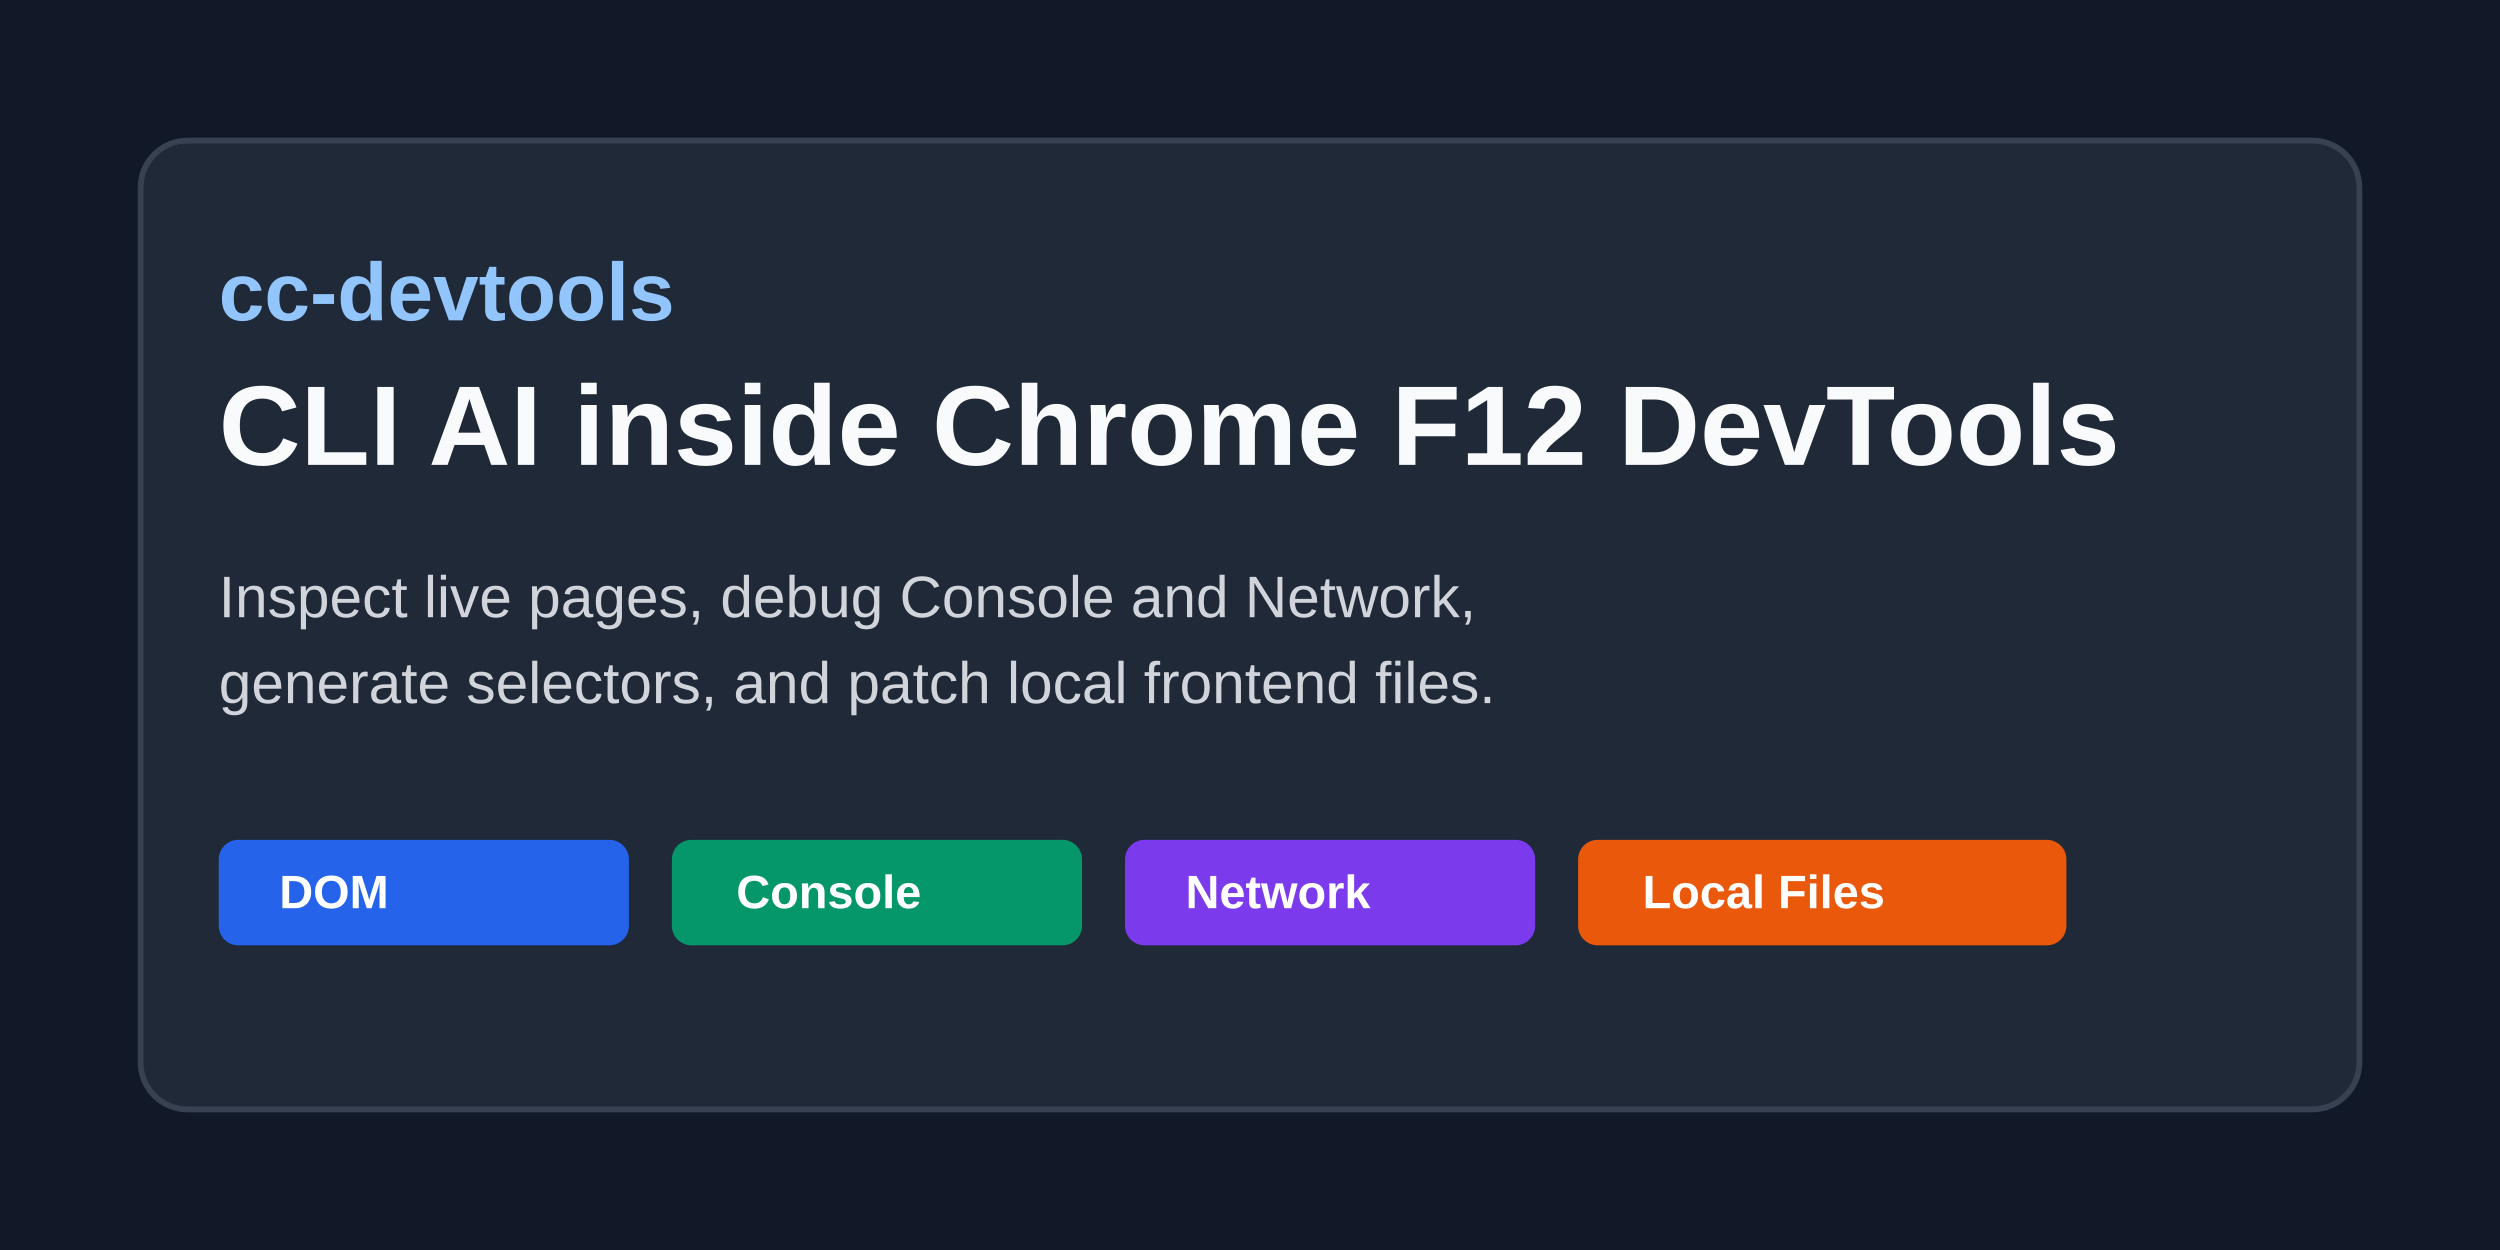
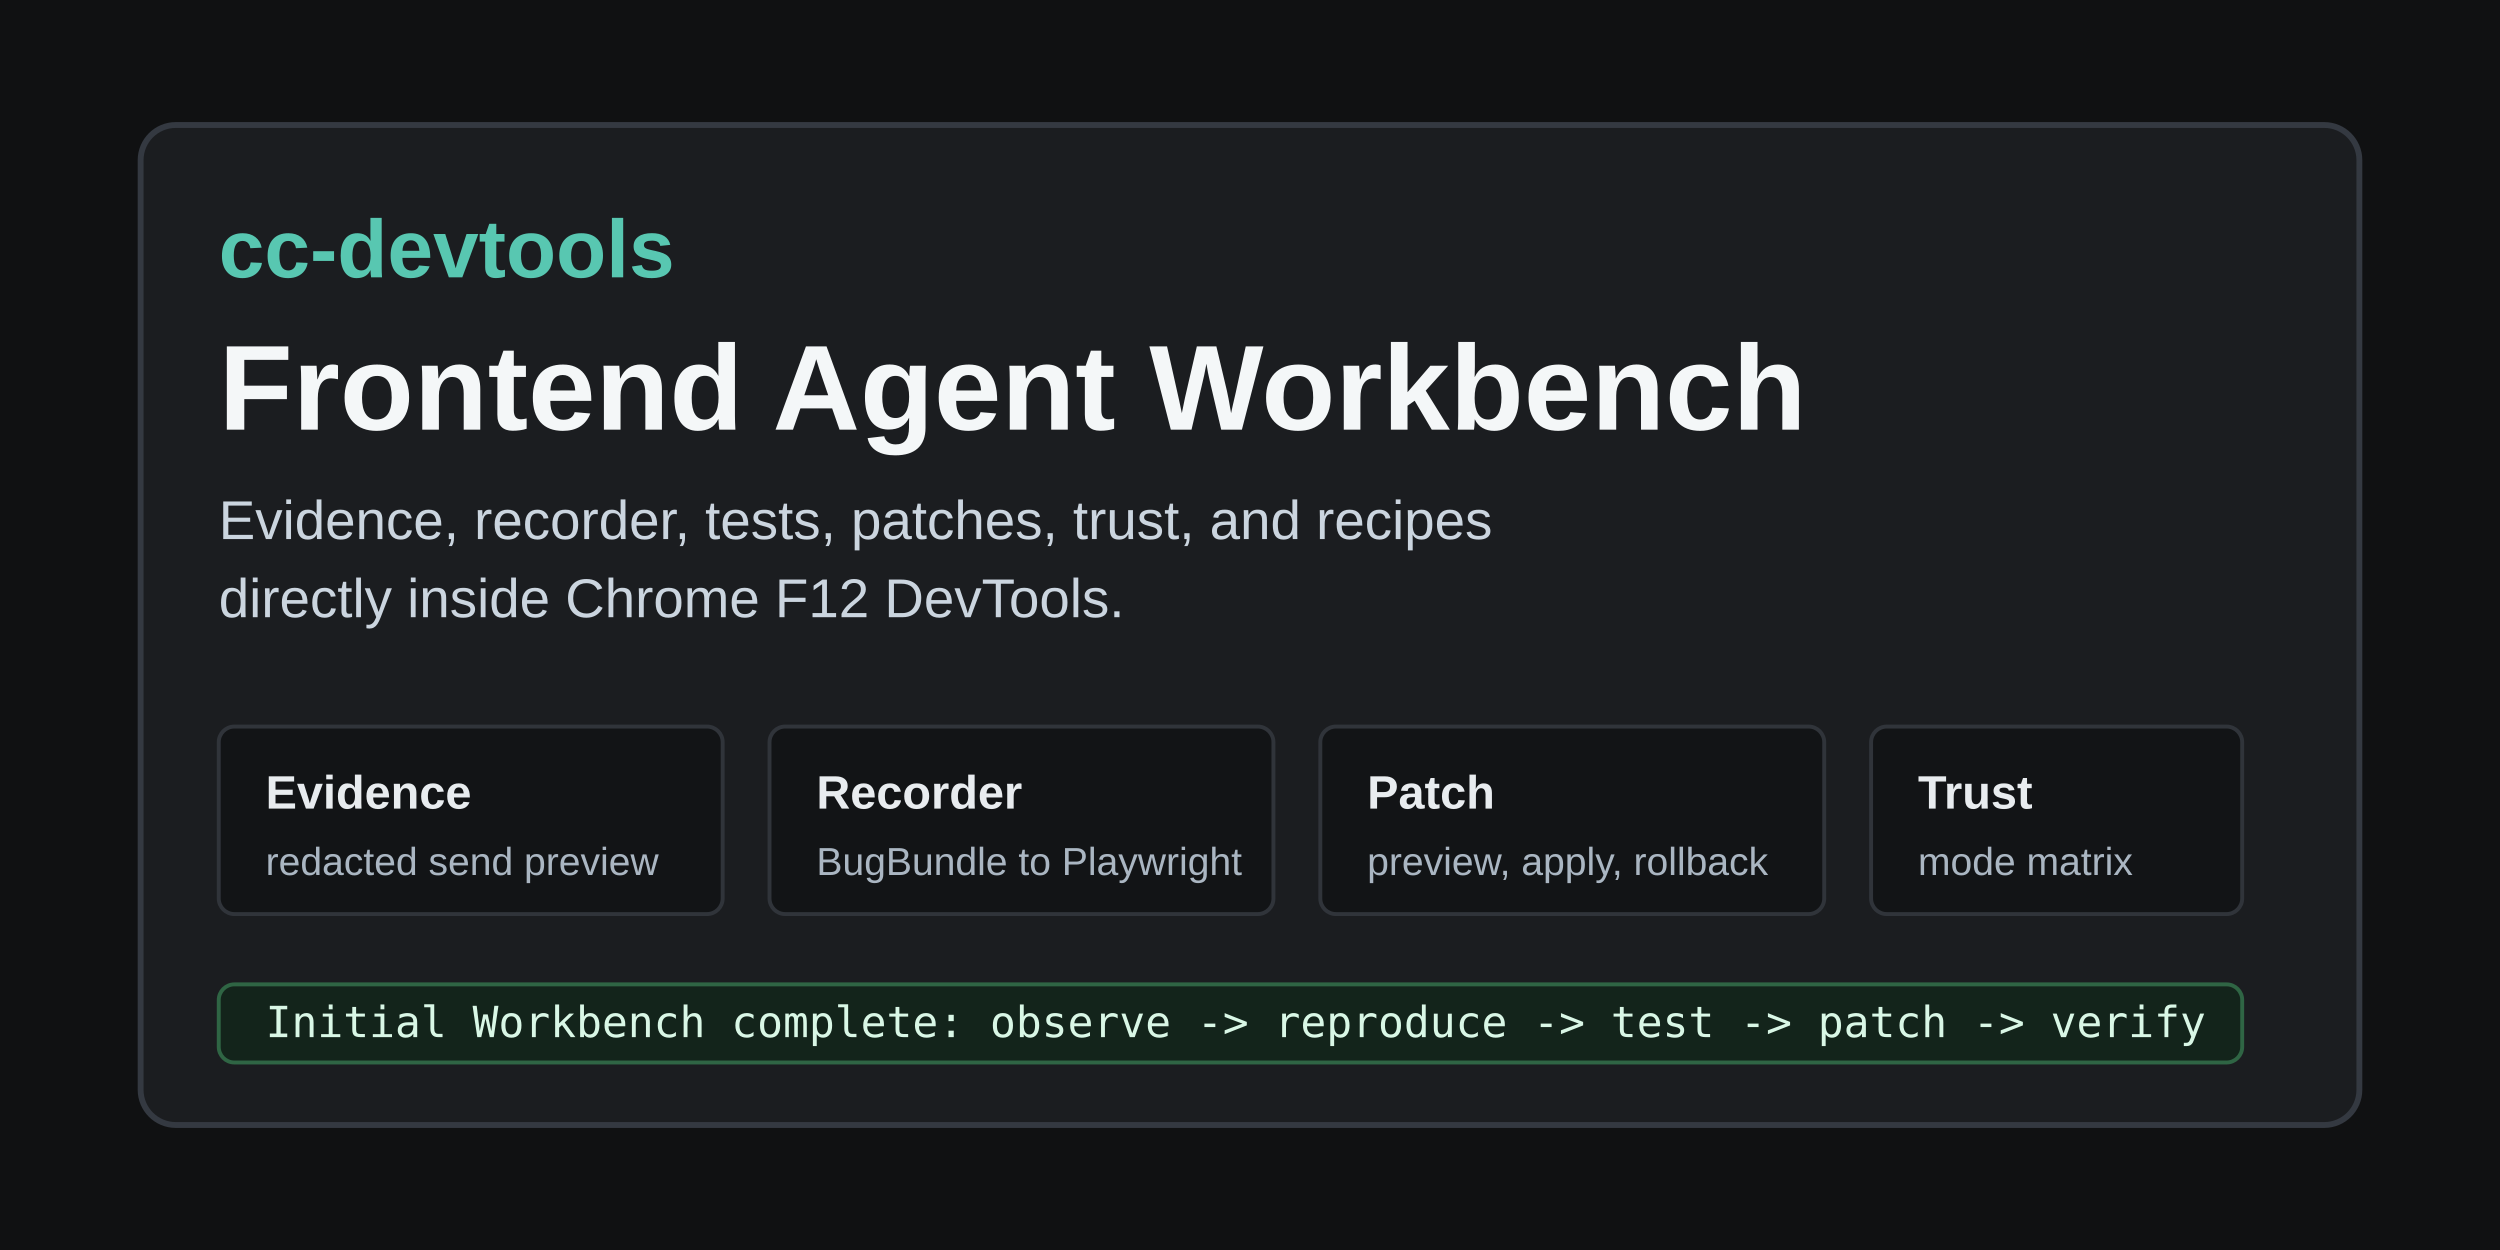
<svg xmlns="http://www.w3.org/2000/svg" width="1280" height="640" viewBox="0 0 1280 640" role="img" aria-labelledby="title desc">
-   <rect width="1280" height="640" fill="#111827" />
-   <rect x="72" y="72" width="1136" height="496" rx="24" fill="#1f2937" stroke="#374151" stroke-width="3" />
-   <text x="112" y="164" fill="#93c5fd" font-family="Segoe UI, Arial, sans-serif" font-size="42" font-weight="700">cc-devtools</text>
-   <text x="112" y="238" fill="#f9fafb" font-family="Segoe UI, Arial, sans-serif" font-size="58" font-weight="800">CLI AI inside Chrome F12 DevTools</text>
-   <text x="112" y="316" fill="#d1d5db" font-family="Segoe UI, Arial, sans-serif" font-size="30">Inspect live pages, debug Console and Network,</text>
-   <text x="112" y="360" fill="#d1d5db" font-family="Segoe UI, Arial, sans-serif" font-size="30">generate selectors, and patch local frontend files.</text>
-   <rect x="112" y="430" width="210" height="54" rx="10" fill="#2563eb" />
-   <text x="143" y="465" fill="#ffffff" font-family="Segoe UI, Arial, sans-serif" font-size="24" font-weight="700">DOM</text>
-   <rect x="344" y="430" width="210" height="54" rx="10" fill="#059669" />
-   <text x="377" y="465" fill="#ffffff" font-family="Segoe UI, Arial, sans-serif" font-size="24" font-weight="700">Console</text>
-   <rect x="576" y="430" width="210" height="54" rx="10" fill="#7c3aed" />
-   <text x="607" y="465" fill="#ffffff" font-family="Segoe UI, Arial, sans-serif" font-size="24" font-weight="700">Network</text>
-   <rect x="808" y="430" width="250" height="54" rx="10" fill="#ea580c" />
-   <text x="841" y="465" fill="#ffffff" font-family="Segoe UI, Arial, sans-serif" font-size="24" font-weight="700">Local Files</text>
+   <style>
+     .bg { fill: #101112; }
+     .frame { fill: #1b1d20; stroke: #343941; stroke-width: 3; }
+     .panel { fill: #121416; stroke: #30343a; stroke-width: 2; }
+     .brand { fill: #58c7b1; font: 700 42px "Segoe UI", Arial, sans-serif; }
+     .headline { fill: #f4f7f8; font: 800 62px "Segoe UI", Arial, sans-serif; }
+     .copy { fill: #cbd5df; font: 28px "Segoe UI", Arial, sans-serif; }
+     .label { fill: #e8ecef; font: 700 24px "Segoe UI", Arial, sans-serif; }
+     .small { fill: #aab6c2; font: 20px "Segoe UI", Arial, sans-serif; }
+     .mono { fill: #d9f7e6; font: 22px "Cascadia Code", Consolas, monospace; }
+   </style>
+   <rect class="bg" width="1280" height="640" />
+   <rect class="frame" x="72" y="64" width="1136" height="512" rx="18" />
+   <text x="112" y="142" class="brand">cc-devtools</text>
+   <text x="112" y="220" class="headline">Frontend Agent Workbench</text>
+   <text x="112" y="276" class="copy">Evidence, recorder, tests, patches, trust, and recipes</text>
+   <text x="112" y="316" class="copy">directly inside Chrome F12 DevTools.</text>
+   <rect class="panel" x="112" y="372" width="258" height="96" rx="8" />
+   <text x="136" y="414" class="label">Evidence</text>
+   <text x="136" y="448" class="small">redacted send preview</text>
+   <rect class="panel" x="394" y="372" width="258" height="96" rx="8" />
+   <text x="418" y="414" class="label">Recorder</text>
+   <text x="418" y="448" class="small">BugBundle to Playwright</text>
+   <rect class="panel" x="676" y="372" width="258" height="96" rx="8" />
+   <text x="700" y="414" class="label">Patch</text>
+   <text x="700" y="448" class="small">preview, apply, rollback</text>
+   <rect class="panel" x="958" y="372" width="190" height="96" rx="8" />
+   <text x="982" y="414" class="label">Trust</text>
+   <text x="982" y="448" class="small">mode matrix</text>
+   <rect x="112" y="504" width="1036" height="40" rx="8" fill="#13241b" stroke="#2f6544" stroke-width="2" />
+   <text x="136" y="531" class="mono">Initial Workbench complete: observe -&gt; reproduce -&gt; test -&gt; patch -&gt; verify</text>
</svg>
